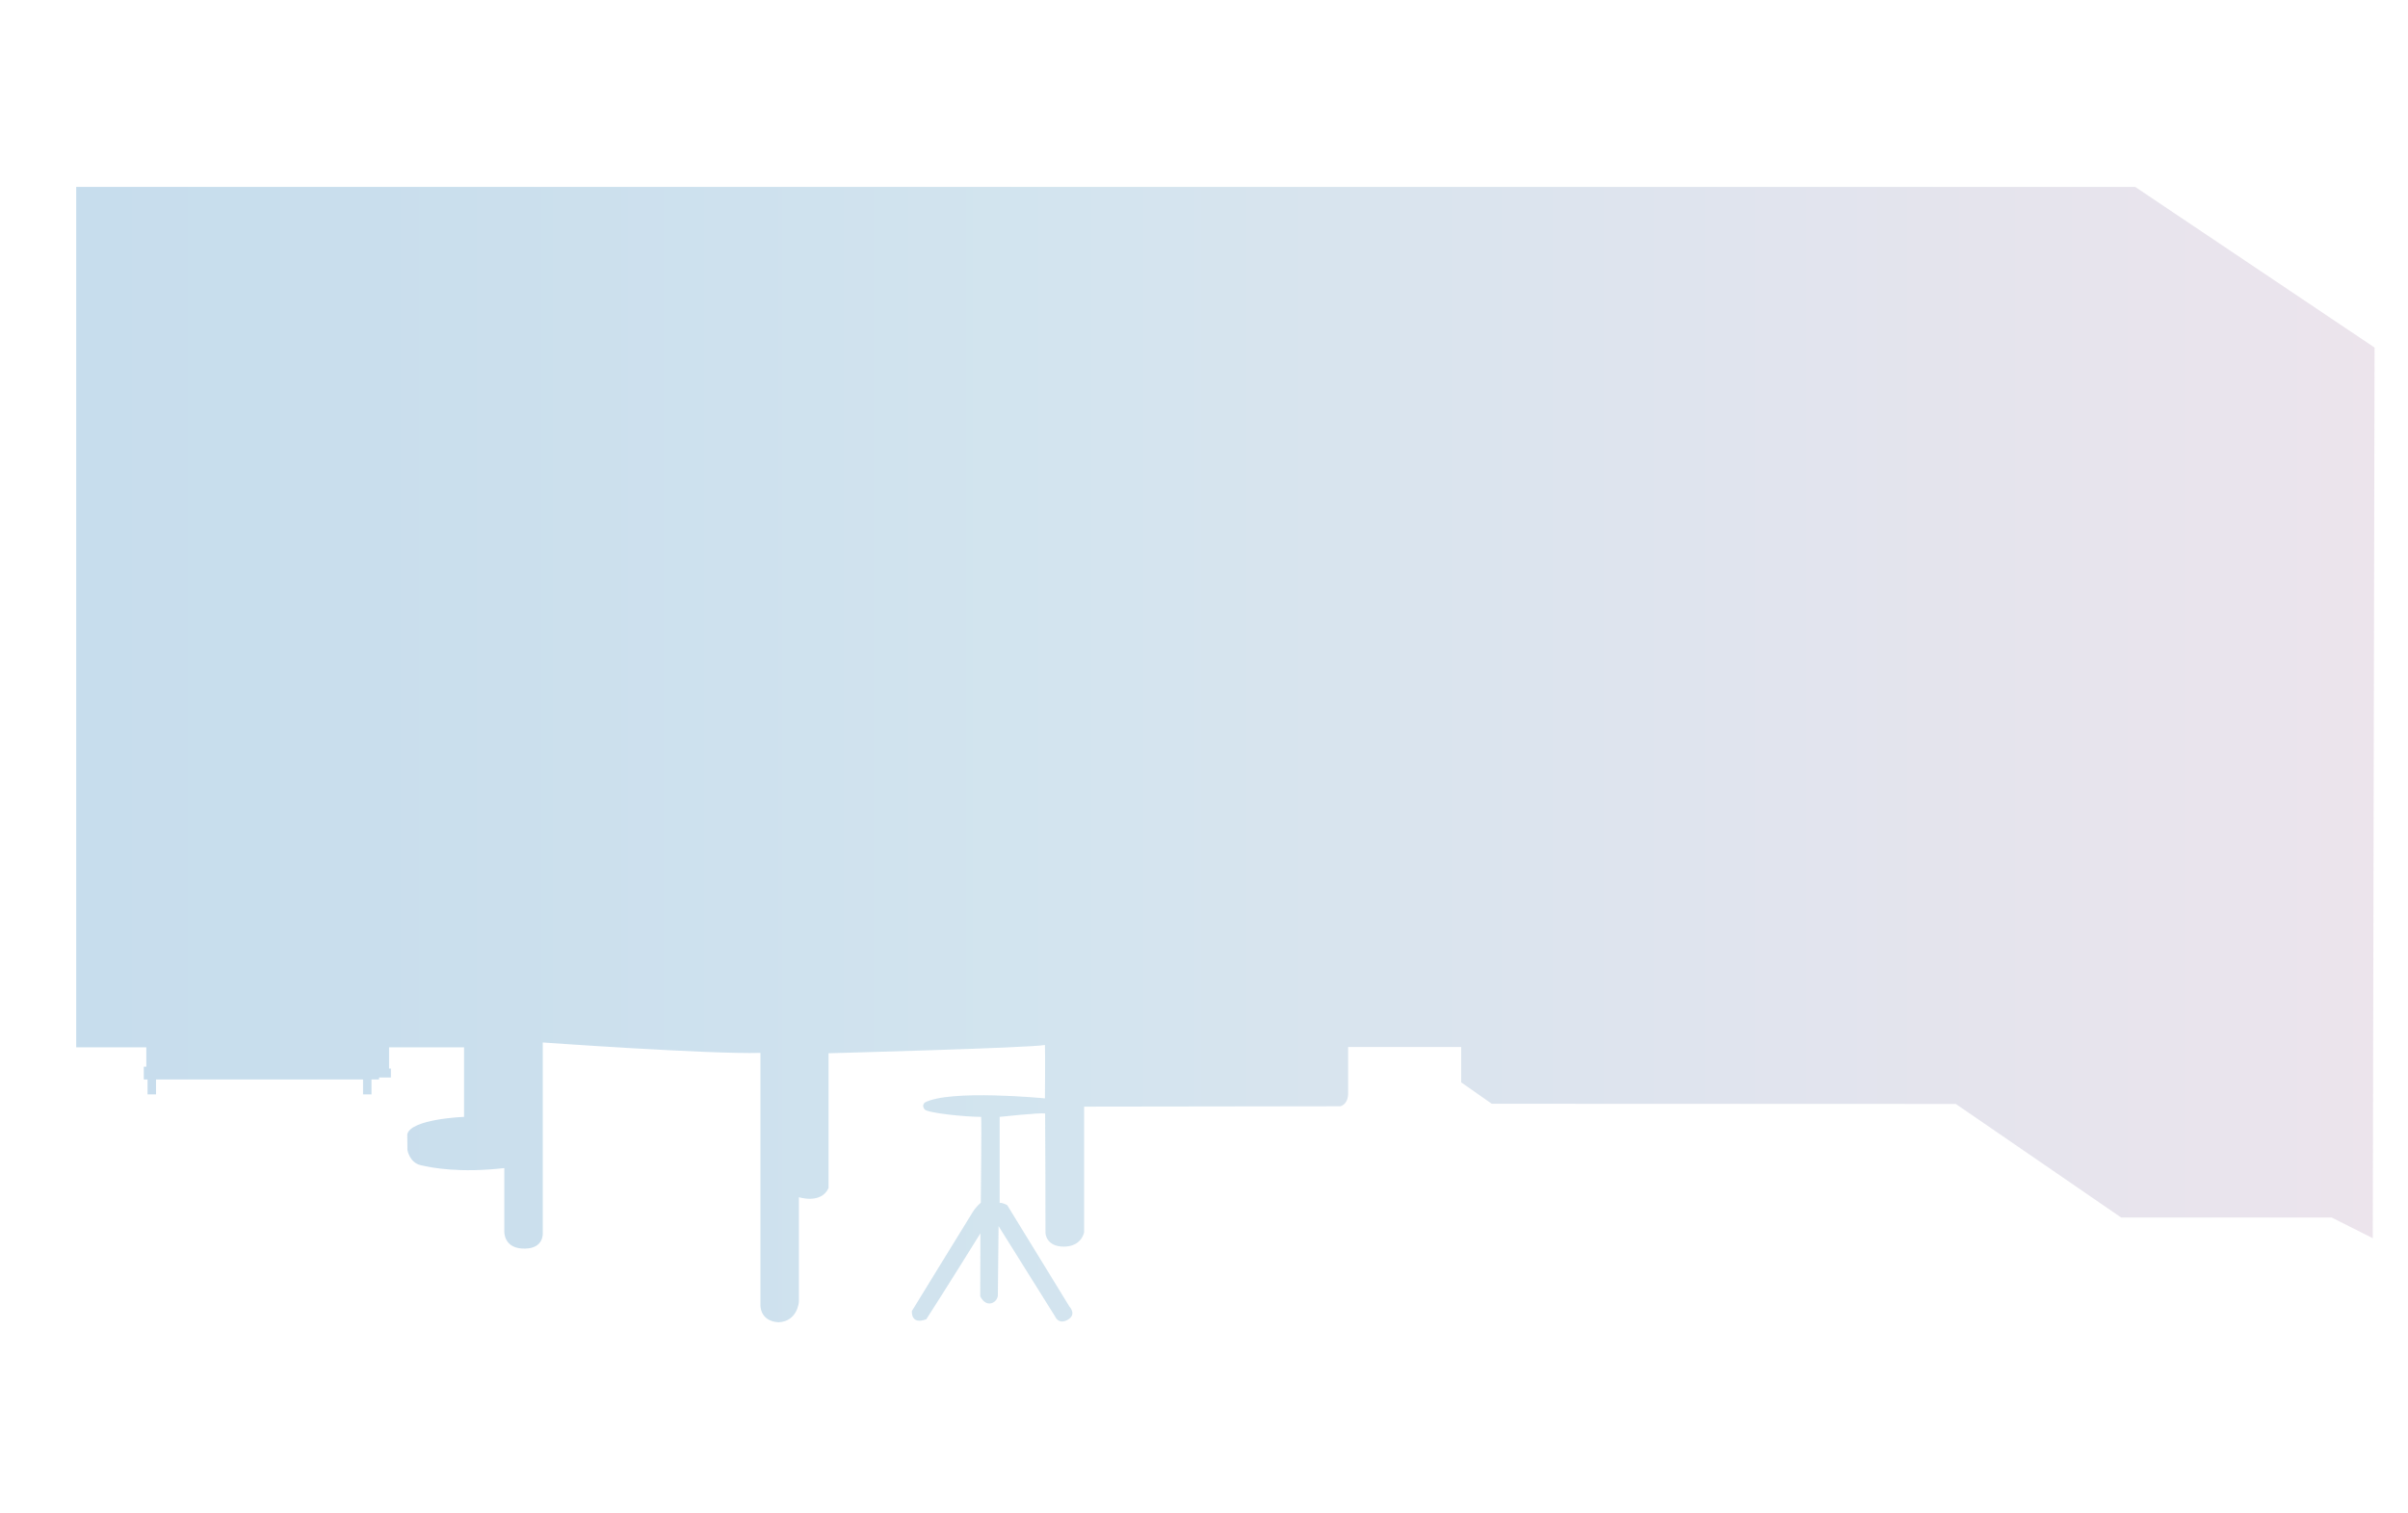
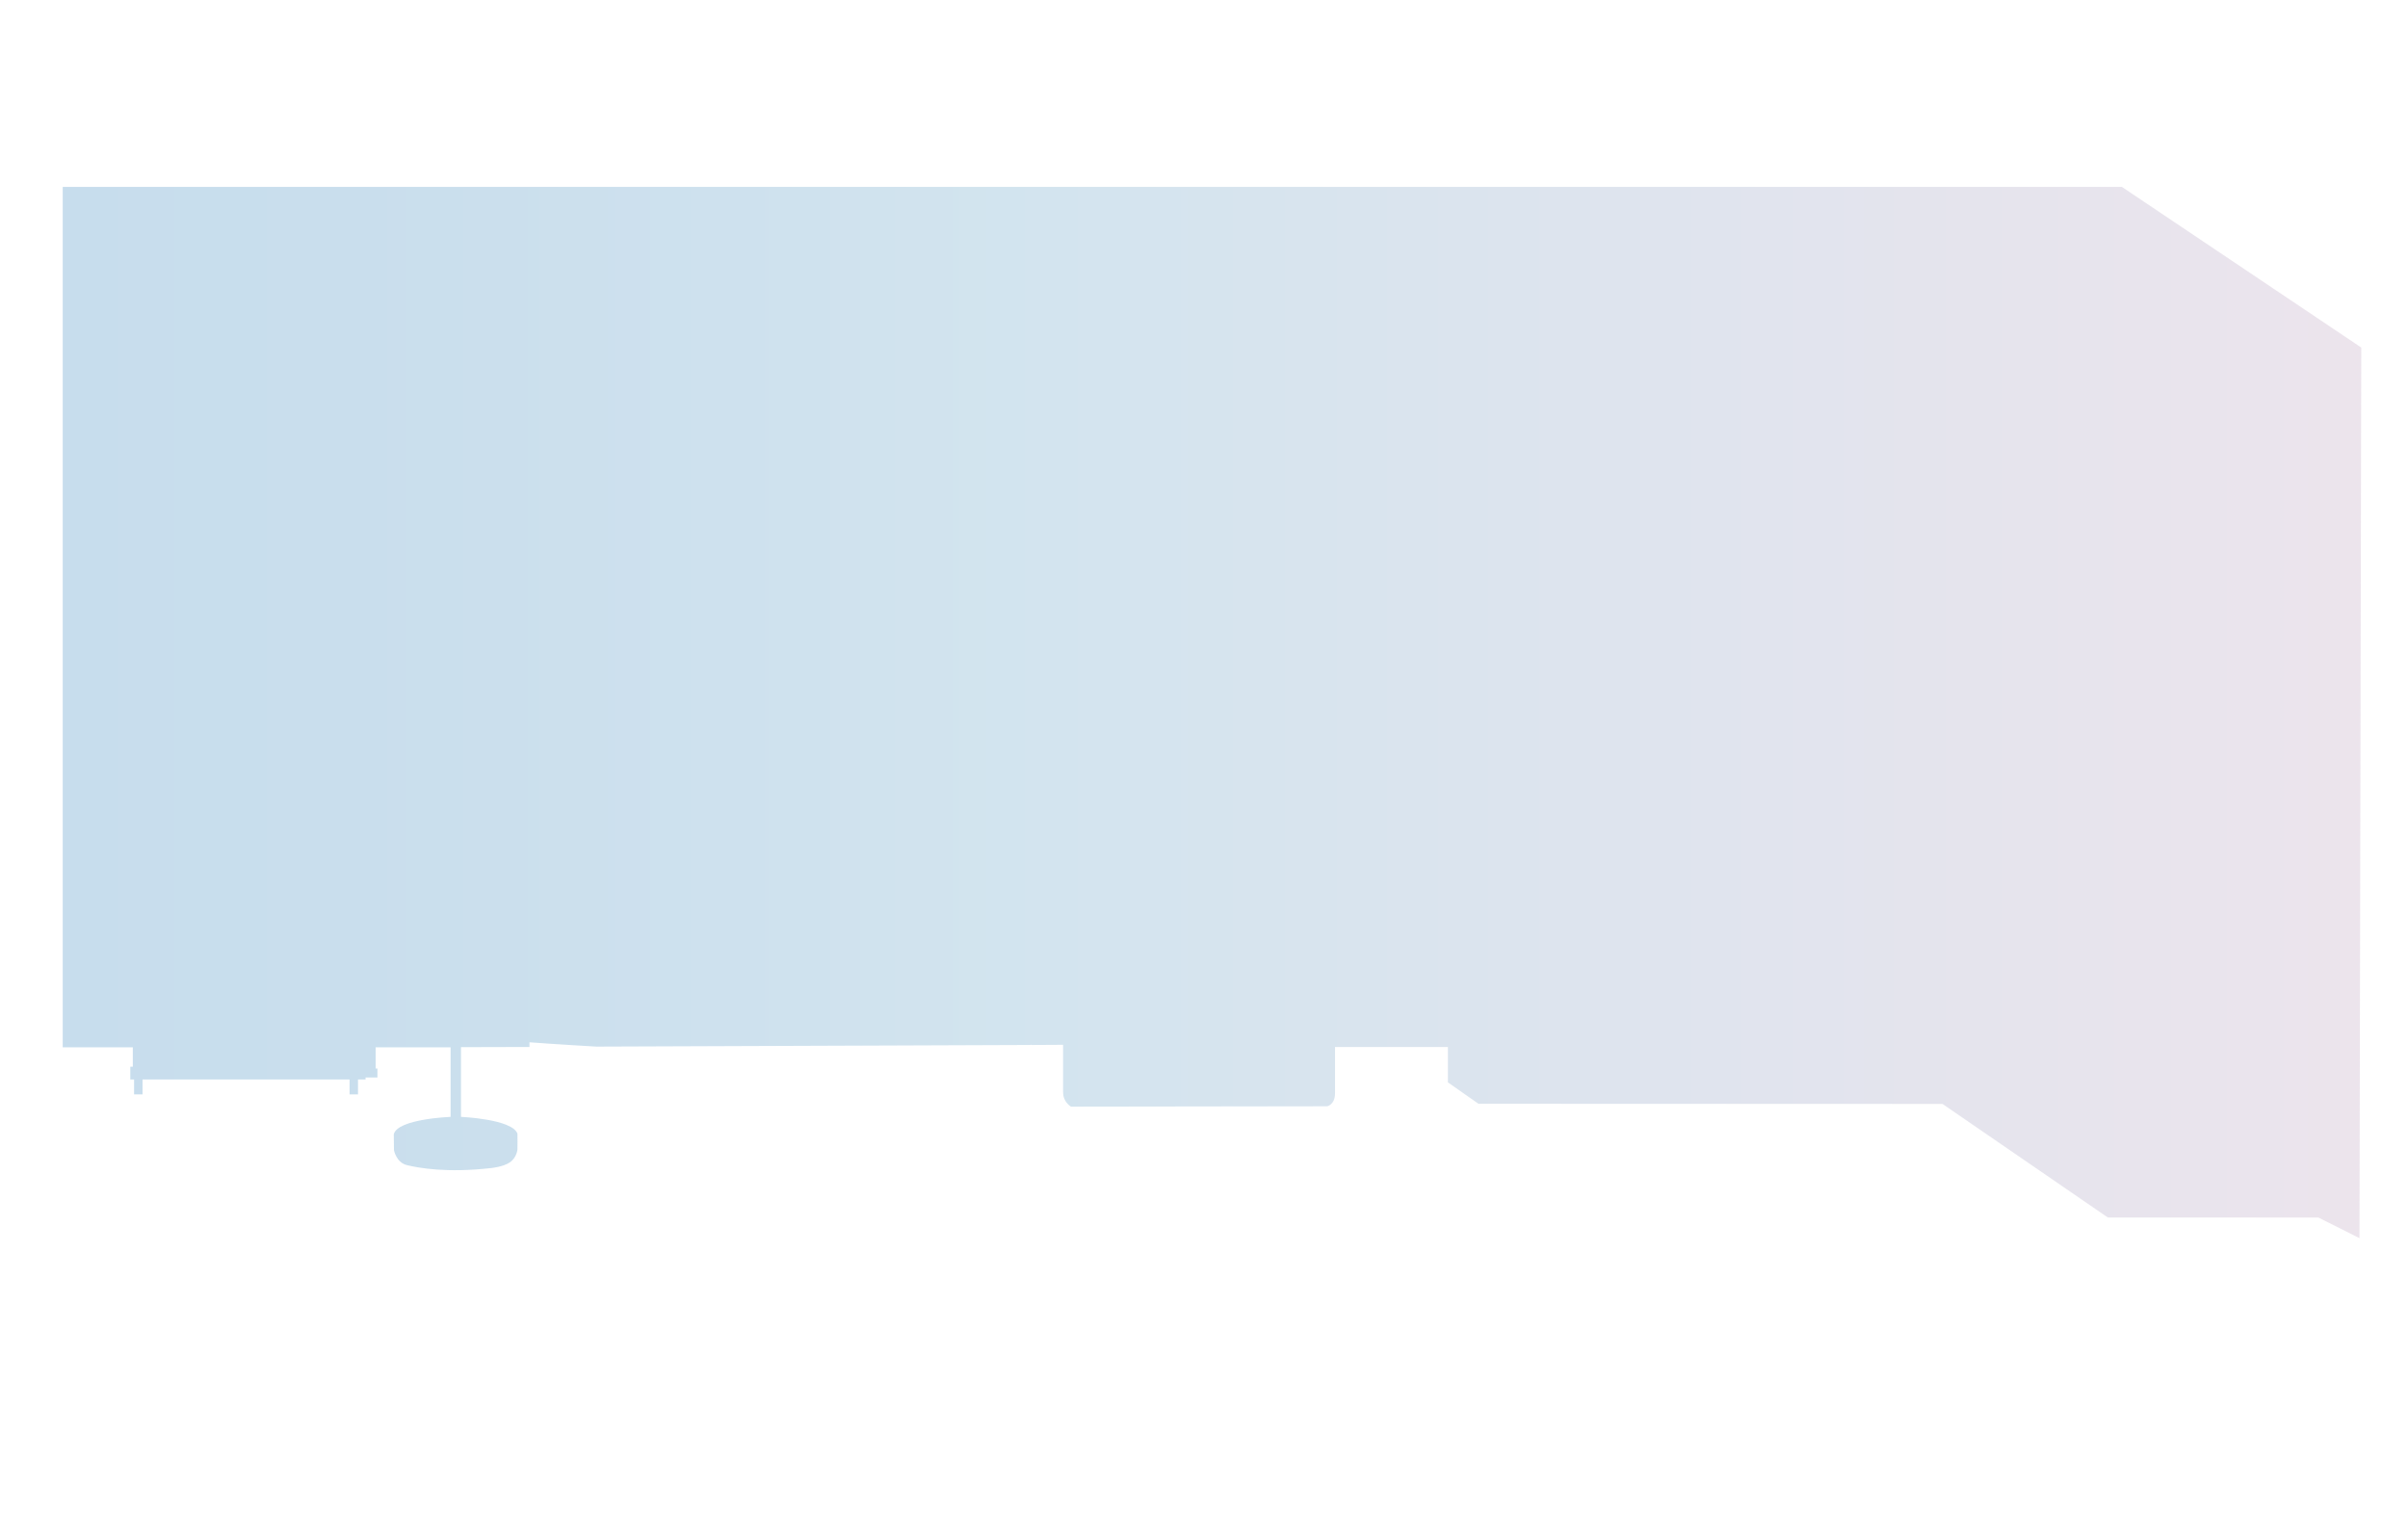
<svg xmlns="http://www.w3.org/2000/svg" version="1.1" id="Calque_1" x="0px" y="0px" width="1339.8px" height="841.9px" viewBox="0 0 1339.8 841.9" style="enable-background:new 0 0 1339.8 841.9;" xml:space="preserve">
  <style type="text/css">
- 
- 	.st0{opacity:0.25;fill:url(#SVGID_1_);}
- 
+ 	.st0{opacity:0.25;fill:url(#SVGID_1_);enable-background:new    ;}
</style>
-   <linearGradient id="SVGID_1_" gradientUnits="userSpaceOnUse" x1="42.386" y1="420.019" x2="1321.19" y2="420.019">
+   <linearGradient id="SVGID_1_" gradientUnits="userSpaceOnUse" x1="34.9" y1="396.6" x2="1313.7" y2="396.6">
    <stop offset="0" style="stop-color:#2078B6" />
    <stop offset="0.129" style="stop-color:#287CB7" />
    <stop offset="0.302" style="stop-color:#3D89BB" />
    <stop offset="0.422" style="stop-color:#4E95BE" />
    <stop offset="0.557" style="stop-color:#6695BD" />
    <stop offset="0.816" style="stop-color:#9595B9" />
    <stop offset="1" style="stop-color:#B393B5" />
  </linearGradient>
-   <path class="st0" d="M42.4,582.8h39v10.8H80v7.1h2.1v8.3h4.7v-8.3H202v8.3h4.7v-8.3h4.2v-1.1h6.6v-5h-1v-11.8h41.7v38.7  c0,0-29.6,1.1-31.6,9.7c0.1,8.8,0.1,8.8,0.1,8.8s1.2,7,7.4,8.4c6.3,1.5,21.9,4.4,46.5,1.6c0,1.3,0,35.6,0,35.6s-0.2,9.6,11.7,9.2  c10.4-0.2,9.7-8.7,9.7-8.7l0-106c0,0,92.6,6.6,121.1,5.8c0,12,0,140.1,0,140.1s-0.6,9.2,10.1,9.8c10.6-0.5,11.3-11.4,11.3-11.4  v-58.2c0,0,12.4,4,16.5-5.1c0-3.2,0-75,0-75s112.5-3,120.4-4.6c0.2,4.6,0,29.7,0,29.7s-53.1-5.2-67,2.4c-0.7,1.1-1.3,1.7,0,3.7  s22.3,4.2,31.5,4.2c0.3,4.3-0.2,47.8-0.2,47.8s-2.4,1.9-4.5,5.2s-33.8,55-33.8,55s-0.9,8,8,4.6c9.6-14.8,30.1-47.8,30.1-47.8  l-0.1,35c0,0,1.9,4.5,5.6,4s4.2-4.2,4.2-4.2l0.4-38.8l31.4,50.2c0,0,1.9,4.9,7.1,1.9s0.9-7.4,0.9-7.4l-34.6-56.4  c0,0-3.4-1.8-4.2-1.1c0-2.6,0-48,0-48s22.3-2.4,25.3-1.9c0.1,1.1,0.2,66.5,0.2,66.5s0.2,7.6,10.2,7.6s11.3-8,11.3-8v-69.9l142.6-0.2  c0,0,4.3-0.9,4.3-7.2s0-25.8,0-25.8H813v19.7l17,11.9l258.2,0.1l92,63.2h117.1l22.9,11.5l1-495.6L1188,104H42.4V582.8z" />
+   <path class="st0" d="M1180.6,104H34.9v478.8h39v10.8h-1.4v7.1h2.1v8.3h4.7v-8.3h115.2v8.3h4.7v-8.3h4.2v-1.1h6.6v-5h-1v-11.8h41.7  v38.7c0,0-29.6,1.1-31.6,9.7c0.1,8.8,0.1,8.8,0.1,8.8s1.2,7,7.4,8.4c6.3,1.5,21.9,4.4,46.5,1.6c0,0,0,0,0,0c0,0,6.8-0.6,10.6-3.2  c3.8-2.6,4.2-7.1,4.2-7.1s0.1-8.6,0-8.9c-3-8.1-31.4-9.3-31.4-9.3v-38.8l38.1-0.1v-2.6c0,0,16.2,1.2,37.2,2.4l241.2-0.9  c0.4,0,0.7-0.1,1-0.1c0,0,0,0.1,0,0.1l17.5-0.1c0,0,0,20.8,0,26.4s4.4,8,4.4,8l142.6-0.2c0,0,4.3-0.9,4.3-7.2s0-25.8,0-25.8h62.8  v19.7l17,11.9l258.2,0.1l92,63.2h117.1l22.9,11.5l1-495.6L1180.6,104z" />
</svg>
